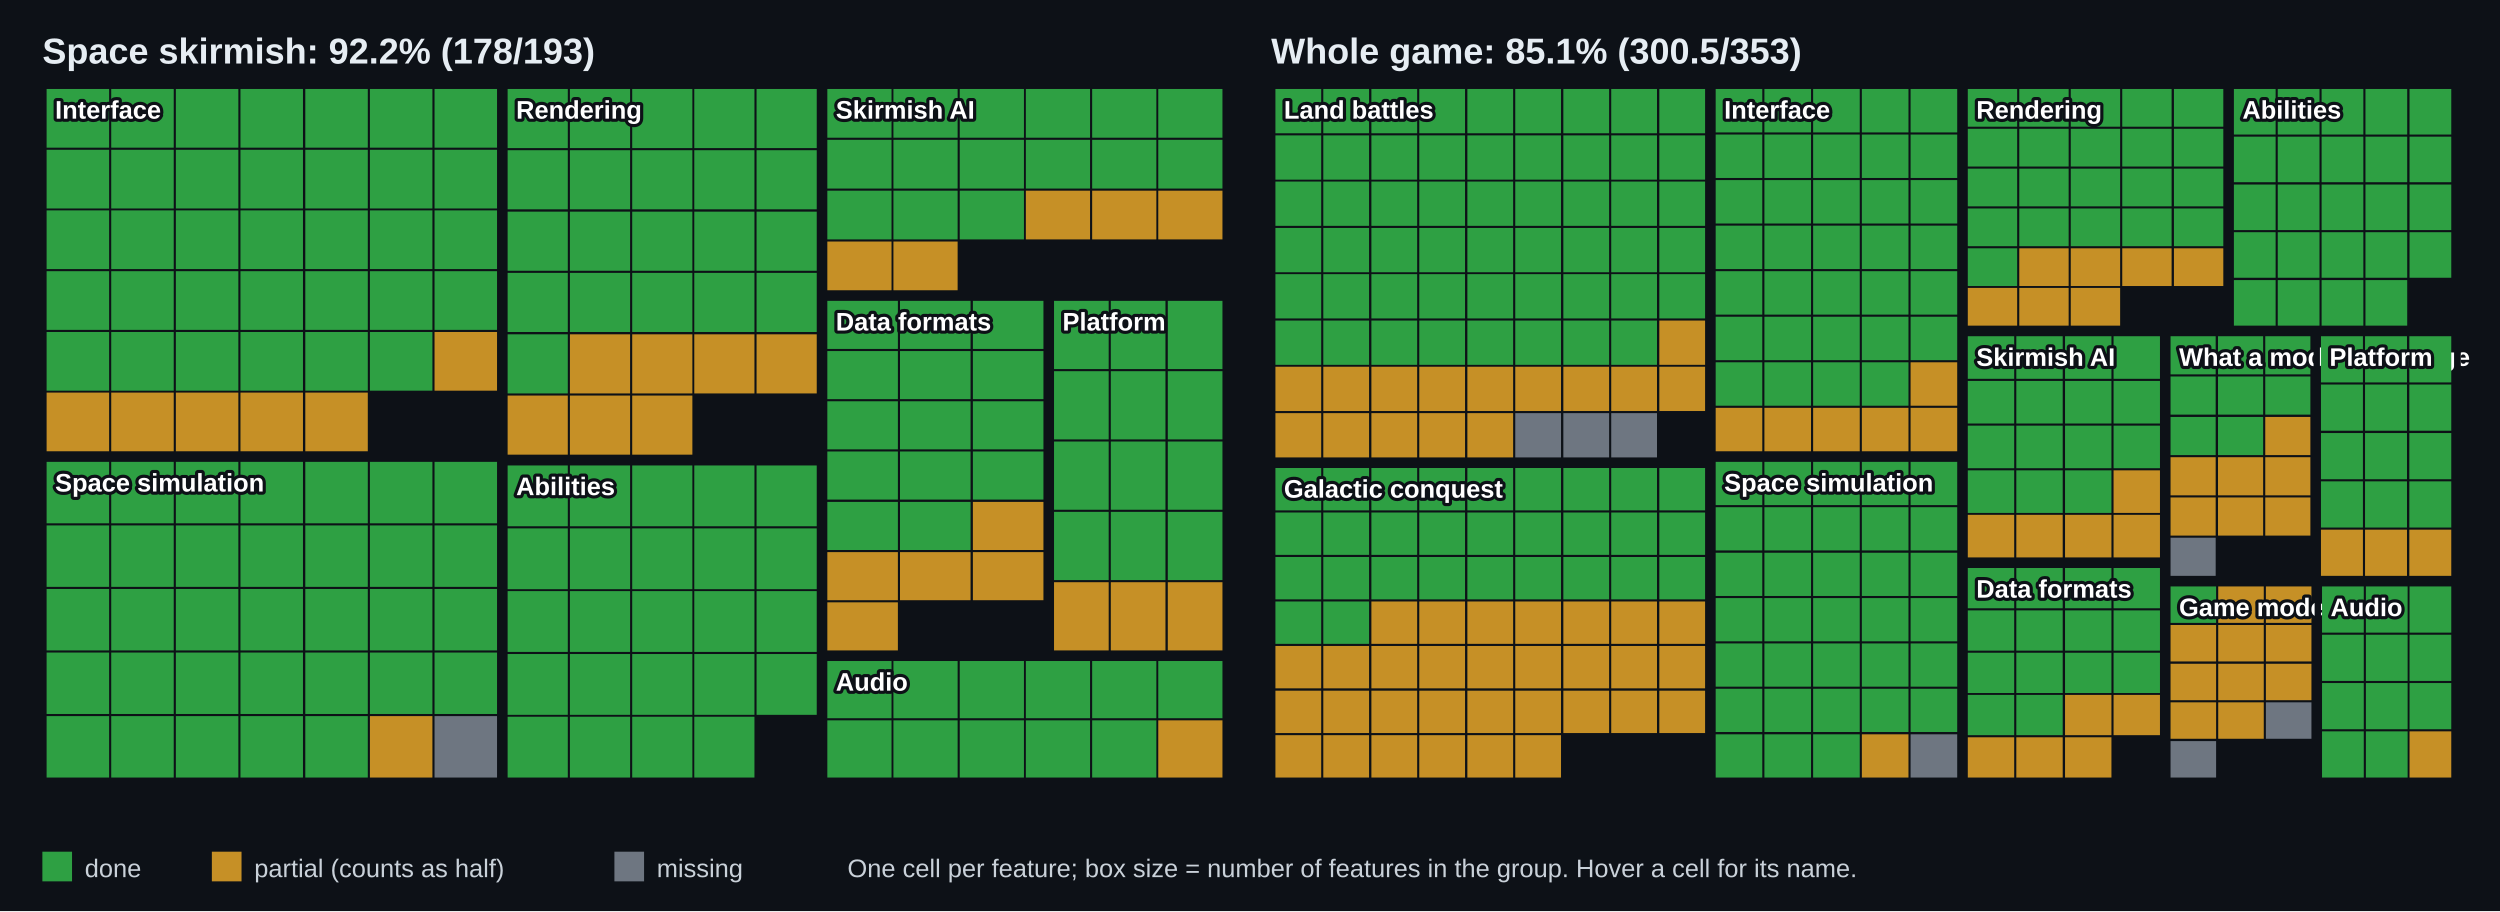
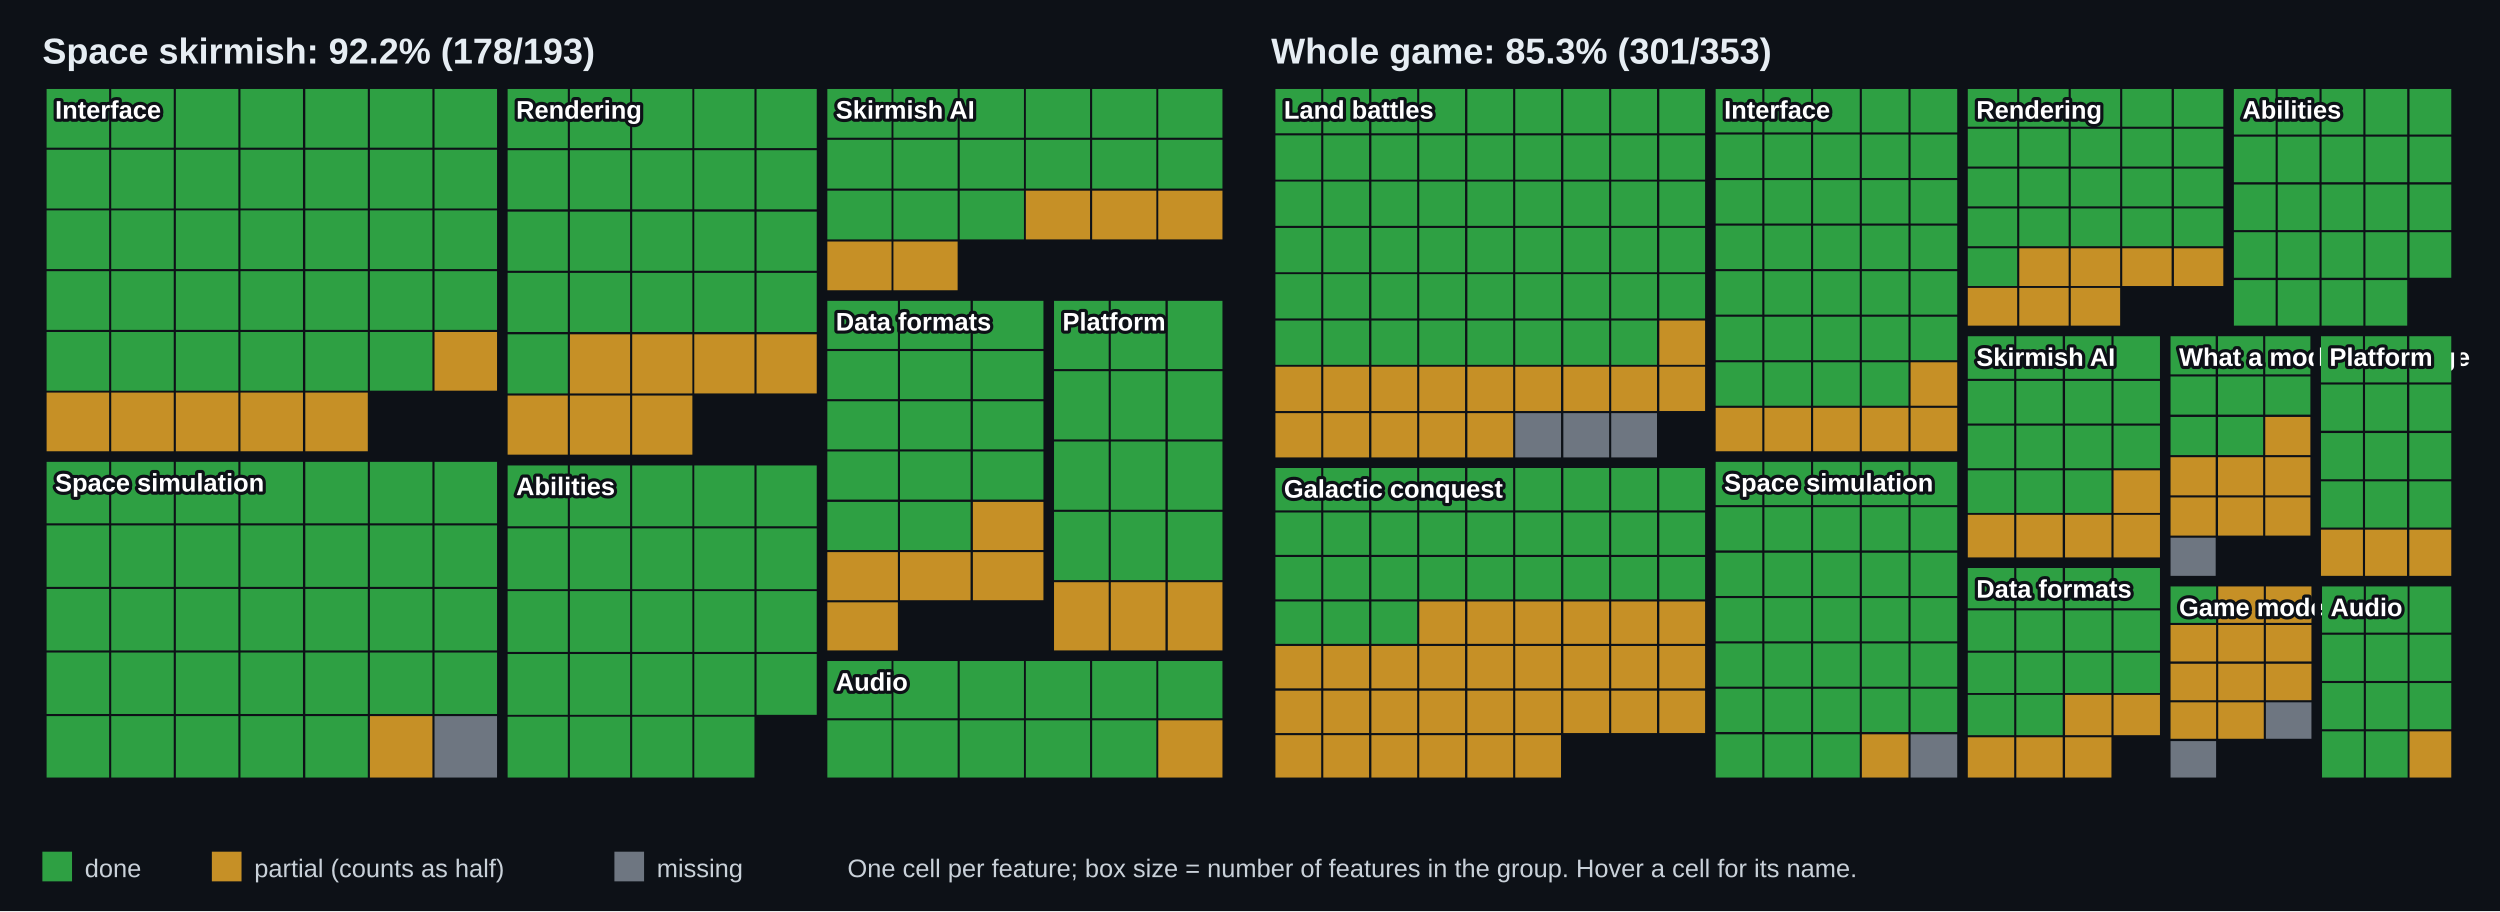
<svg xmlns="http://www.w3.org/2000/svg" viewBox="0 0 1180 430" width="1180" height="430" font-family="Segoe UI, Arial, sans-serif">
  <style>.title{font-size:17px;font-weight:700;fill:#e6edf3}.lab{font-size:12px;font-weight:700;fill:#fff}.lab.bg{stroke:#0d1117;stroke-width:3px;stroke-linejoin:round}.key{font-size:12px;fill:#c9d1d9}</style>
  <rect width="1180" height="430" fill="#0d1117" />
  <text x="20" y="30" class="title">Space skirmish: 92.2% (178/193)</text>
  <rect x="20" y="40" width="560" height="330" fill="#0d1117" />
  <rect x="22.0" y="42.0" width="29.5" height="27.7" fill="#2ea043" />
  <rect x="52.5" y="42.0" width="29.5" height="27.7" fill="#2ea043" />
  <rect x="83.0" y="42.0" width="29.5" height="27.7" fill="#2ea043" />
  <rect x="113.5" y="42.0" width="29.5" height="27.7" fill="#2ea043" />
  <rect x="144.1" y="42.0" width="29.5" height="27.7" fill="#2ea043" />
  <rect x="174.6" y="42.0" width="29.5" height="27.7" fill="#2ea043" />
  <rect x="205.1" y="42.0" width="29.5" height="27.7" fill="#2ea043" />
  <rect x="22.0" y="70.7" width="29.5" height="27.7" fill="#2ea043" />
  <rect x="52.5" y="70.7" width="29.5" height="27.7" fill="#2ea043" />
  <rect x="83.0" y="70.7" width="29.5" height="27.7" fill="#2ea043" />
  <rect x="113.5" y="70.7" width="29.5" height="27.7" fill="#2ea043" />
  <rect x="144.1" y="70.7" width="29.5" height="27.7" fill="#2ea043" />
  <rect x="174.6" y="70.7" width="29.5" height="27.7" fill="#2ea043" />
  <rect x="205.1" y="70.7" width="29.5" height="27.7" fill="#2ea043" />
  <rect x="22.0" y="99.3" width="29.5" height="27.7" fill="#2ea043" />
  <rect x="52.5" y="99.3" width="29.5" height="27.7" fill="#2ea043" />
  <rect x="83.0" y="99.3" width="29.5" height="27.7" fill="#2ea043" />
  <rect x="113.5" y="99.3" width="29.5" height="27.7" fill="#2ea043" />
  <rect x="144.1" y="99.3" width="29.5" height="27.7" fill="#2ea043" />
  <rect x="174.6" y="99.3" width="29.5" height="27.7" fill="#2ea043" />
  <rect x="205.1" y="99.3" width="29.5" height="27.7" fill="#2ea043" />
  <rect x="22.0" y="128.0" width="29.5" height="27.7" fill="#2ea043" />
  <rect x="52.5" y="128.0" width="29.5" height="27.7" fill="#2ea043" />
  <rect x="83.0" y="128.0" width="29.5" height="27.7" fill="#2ea043" />
  <rect x="113.5" y="128.0" width="29.5" height="27.7" fill="#2ea043" />
  <rect x="144.1" y="128.0" width="29.5" height="27.7" fill="#2ea043" />
  <rect x="174.6" y="128.0" width="29.5" height="27.7" fill="#2ea043" />
  <rect x="205.1" y="128.0" width="29.5" height="27.7" fill="#2ea043" />
  <rect x="22.0" y="156.7" width="29.5" height="27.7" fill="#2ea043" />
  <rect x="52.5" y="156.7" width="29.5" height="27.7" fill="#2ea043" />
  <rect x="83.0" y="156.7" width="29.5" height="27.7" fill="#2ea043" />
  <rect x="113.5" y="156.7" width="29.5" height="27.7" fill="#2ea043" />
  <rect x="144.1" y="156.7" width="29.5" height="27.7" fill="#2ea043" />
  <rect x="174.6" y="156.7" width="29.5" height="27.7" fill="#2ea043" />
  <rect x="205.1" y="156.7" width="29.5" height="27.7" fill="#c69026" />
  <rect x="22.0" y="185.3" width="29.5" height="27.7" fill="#c69026" />
  <rect x="52.5" y="185.3" width="29.5" height="27.7" fill="#c69026" />
  <rect x="83.0" y="185.3" width="29.5" height="27.7" fill="#c69026" />
  <rect x="113.5" y="185.3" width="29.5" height="27.7" fill="#c69026" />
  <rect x="144.1" y="185.3" width="29.5" height="27.7" fill="#c69026" />
  <rect x="20.0" y="40.0" width="217.6" height="176.0" fill="none" stroke="#0d1117" stroke-width="3" />
  <text x="26.0" y="56.0" class="lab bg">Interface</text>
  <text x="26.0" y="56.0" class="lab">Interface</text>
  <rect x="22.0" y="218.0" width="29.5" height="29.0" fill="#2ea043" />
  <rect x="52.5" y="218.0" width="29.5" height="29.0" fill="#2ea043" />
  <rect x="83.0" y="218.0" width="29.5" height="29.0" fill="#2ea043" />
  <rect x="113.5" y="218.0" width="29.5" height="29.0" fill="#2ea043" />
  <rect x="144.1" y="218.0" width="29.5" height="29.0" fill="#2ea043" />
  <rect x="174.6" y="218.0" width="29.5" height="29.0" fill="#2ea043" />
  <rect x="205.1" y="218.0" width="29.5" height="29.0" fill="#2ea043" />
  <rect x="22.0" y="248.0" width="29.5" height="29.0" fill="#2ea043" />
  <rect x="52.5" y="248.0" width="29.5" height="29.0" fill="#2ea043" />
  <rect x="83.0" y="248.0" width="29.5" height="29.0" fill="#2ea043" />
  <rect x="113.5" y="248.0" width="29.5" height="29.0" fill="#2ea043" />
  <rect x="144.1" y="248.0" width="29.5" height="29.0" fill="#2ea043" />
  <rect x="174.6" y="248.0" width="29.5" height="29.0" fill="#2ea043" />
  <rect x="205.1" y="248.0" width="29.5" height="29.0" fill="#2ea043" />
  <rect x="22.0" y="278.0" width="29.5" height="29.0" fill="#2ea043" />
  <rect x="52.5" y="278.0" width="29.5" height="29.0" fill="#2ea043" />
  <rect x="83.0" y="278.0" width="29.5" height="29.0" fill="#2ea043" />
  <rect x="113.5" y="278.0" width="29.5" height="29.0" fill="#2ea043" />
  <rect x="144.1" y="278.0" width="29.5" height="29.0" fill="#2ea043" />
  <rect x="174.6" y="278.0" width="29.5" height="29.0" fill="#2ea043" />
  <rect x="205.1" y="278.0" width="29.5" height="29.0" fill="#2ea043" />
  <rect x="22.0" y="308.0" width="29.5" height="29.0" fill="#2ea043" />
  <rect x="52.5" y="308.0" width="29.5" height="29.0" fill="#2ea043" />
  <rect x="83.0" y="308.0" width="29.5" height="29.0" fill="#2ea043" />
  <rect x="113.5" y="308.0" width="29.5" height="29.0" fill="#2ea043" />
  <rect x="144.1" y="308.0" width="29.5" height="29.0" fill="#2ea043" />
  <rect x="174.6" y="308.0" width="29.5" height="29.0" fill="#2ea043" />
  <rect x="205.1" y="308.0" width="29.5" height="29.0" fill="#2ea043" />
  <rect x="22.0" y="338.0" width="29.5" height="29.0" fill="#2ea043" />
  <rect x="52.5" y="338.0" width="29.5" height="29.0" fill="#2ea043" />
  <rect x="83.0" y="338.0" width="29.5" height="29.0" fill="#2ea043" />
  <rect x="113.5" y="338.0" width="29.5" height="29.0" fill="#2ea043" />
  <rect x="144.1" y="338.0" width="29.5" height="29.0" fill="#2ea043" />
  <rect x="174.6" y="338.0" width="29.5" height="29.0" fill="#c69026" />
  <rect x="205.1" y="338.0" width="29.5" height="29.0" fill="#6e7681" />
  <rect x="20.0" y="216.0" width="217.6" height="154.0" fill="none" stroke="#0d1117" stroke-width="3" />
  <text x="26.0" y="232.0" class="lab bg">Space simulation</text>
  <text x="26.0" y="232.0" class="lab">Space simulation</text>
  <rect x="239.6" y="42.0" width="28.4" height="27.9" fill="#2ea043" />
  <rect x="269.0" y="42.0" width="28.4" height="27.9" fill="#2ea043" />
  <rect x="298.4" y="42.0" width="28.4" height="27.9" fill="#2ea043" />
  <rect x="327.7" y="42.0" width="28.4" height="27.9" fill="#2ea043" />
  <rect x="357.1" y="42.0" width="28.4" height="27.9" fill="#2ea043" />
  <rect x="239.6" y="70.9" width="28.4" height="27.9" fill="#2ea043" />
  <rect x="269.0" y="70.9" width="28.4" height="27.9" fill="#2ea043" />
  <rect x="298.4" y="70.9" width="28.4" height="27.9" fill="#2ea043" />
  <rect x="327.7" y="70.9" width="28.4" height="27.9" fill="#2ea043" />
  <rect x="357.1" y="70.9" width="28.4" height="27.9" fill="#2ea043" />
  <rect x="239.6" y="99.9" width="28.4" height="27.9" fill="#2ea043" />
  <rect x="269.0" y="99.9" width="28.4" height="27.9" fill="#2ea043" />
  <rect x="298.4" y="99.9" width="28.4" height="27.9" fill="#2ea043" />
  <rect x="327.7" y="99.9" width="28.4" height="27.9" fill="#2ea043" />
  <rect x="357.1" y="99.9" width="28.4" height="27.9" fill="#2ea043" />
  <rect x="239.6" y="128.8" width="28.4" height="27.9" fill="#2ea043" />
  <rect x="269.0" y="128.8" width="28.4" height="27.9" fill="#2ea043" />
  <rect x="298.4" y="128.8" width="28.4" height="27.9" fill="#2ea043" />
  <rect x="327.7" y="128.8" width="28.4" height="27.9" fill="#2ea043" />
  <rect x="357.1" y="128.8" width="28.4" height="27.9" fill="#2ea043" />
  <rect x="239.6" y="157.8" width="28.4" height="27.9" fill="#2ea043" />
  <rect x="269.0" y="157.8" width="28.4" height="27.9" fill="#c69026" />
  <rect x="298.4" y="157.8" width="28.4" height="27.9" fill="#c69026" />
  <rect x="327.7" y="157.8" width="28.4" height="27.9" fill="#c69026" />
  <rect x="357.1" y="157.8" width="28.4" height="27.9" fill="#c69026" />
  <rect x="239.6" y="186.7" width="28.4" height="27.9" fill="#c69026" />
  <rect x="269.0" y="186.7" width="28.4" height="27.9" fill="#c69026" />
  <rect x="298.4" y="186.7" width="28.4" height="27.9" fill="#c69026" />
  <rect x="237.6" y="40.0" width="150.9" height="177.7" fill="none" stroke="#0d1117" stroke-width="3" />
  <text x="243.6" y="56.0" class="lab bg">Rendering</text>
  <text x="243.6" y="56.0" class="lab">Rendering</text>
  <rect x="239.6" y="219.7" width="28.4" height="28.7" fill="#2ea043" />
  <rect x="269.0" y="219.7" width="28.4" height="28.7" fill="#2ea043" />
  <rect x="298.4" y="219.7" width="28.4" height="28.7" fill="#2ea043" />
  <rect x="327.7" y="219.7" width="28.4" height="28.7" fill="#2ea043" />
  <rect x="357.1" y="219.7" width="28.4" height="28.7" fill="#2ea043" />
  <rect x="239.6" y="249.4" width="28.4" height="28.7" fill="#2ea043" />
  <rect x="269.0" y="249.4" width="28.4" height="28.7" fill="#2ea043" />
  <rect x="298.4" y="249.4" width="28.4" height="28.7" fill="#2ea043" />
  <rect x="327.7" y="249.4" width="28.4" height="28.7" fill="#2ea043" />
  <rect x="357.1" y="249.4" width="28.4" height="28.7" fill="#2ea043" />
  <rect x="239.6" y="279.0" width="28.4" height="28.7" fill="#2ea043" />
  <rect x="269.0" y="279.0" width="28.4" height="28.7" fill="#2ea043" />
  <rect x="298.4" y="279.0" width="28.4" height="28.7" fill="#2ea043" />
  <rect x="327.7" y="279.0" width="28.4" height="28.7" fill="#2ea043" />
  <rect x="357.1" y="279.0" width="28.4" height="28.7" fill="#2ea043" />
  <rect x="239.6" y="308.7" width="28.4" height="28.7" fill="#2ea043" />
  <rect x="269.0" y="308.7" width="28.4" height="28.7" fill="#2ea043" />
  <rect x="298.4" y="308.7" width="28.4" height="28.7" fill="#2ea043" />
  <rect x="327.7" y="308.7" width="28.4" height="28.7" fill="#2ea043" />
  <rect x="357.1" y="308.7" width="28.4" height="28.7" fill="#2ea043" />
  <rect x="239.6" y="338.3" width="28.4" height="28.7" fill="#2ea043" />
  <rect x="269.0" y="338.3" width="28.4" height="28.7" fill="#2ea043" />
  <rect x="298.4" y="338.3" width="28.4" height="28.7" fill="#2ea043" />
  <rect x="327.7" y="338.3" width="28.4" height="28.7" fill="#2ea043" />
  <rect x="237.6" y="217.7" width="150.9" height="152.3" fill="none" stroke="#0d1117" stroke-width="3" />
  <text x="243.6" y="233.7" class="lab bg">Abilities</text>
  <text x="243.6" y="233.7" class="lab">Abilities</text>
  <rect x="390.5" y="42.0" width="30.3" height="23.0" fill="#2ea043" />
  <rect x="421.7" y="42.0" width="30.3" height="23.0" fill="#2ea043" />
  <rect x="453.0" y="42.0" width="30.3" height="23.0" fill="#2ea043" />
  <rect x="484.2" y="42.0" width="30.3" height="23.0" fill="#2ea043" />
  <rect x="515.5" y="42.0" width="30.3" height="23.0" fill="#2ea043" />
  <rect x="546.7" y="42.0" width="30.3" height="23.0" fill="#2ea043" />
  <rect x="390.5" y="66.0" width="30.3" height="23.0" fill="#2ea043" />
  <rect x="421.7" y="66.0" width="30.3" height="23.0" fill="#2ea043" />
  <rect x="453.0" y="66.0" width="30.3" height="23.0" fill="#2ea043" />
  <rect x="484.2" y="66.0" width="30.3" height="23.0" fill="#2ea043" />
  <rect x="515.5" y="66.0" width="30.3" height="23.0" fill="#2ea043" />
  <rect x="546.7" y="66.0" width="30.3" height="23.0" fill="#2ea043" />
  <rect x="390.5" y="90.0" width="30.3" height="23.0" fill="#2ea043" />
  <rect x="421.7" y="90.0" width="30.3" height="23.0" fill="#2ea043" />
  <rect x="453.0" y="90.0" width="30.3" height="23.0" fill="#2ea043" />
  <rect x="484.2" y="90.0" width="30.3" height="23.0" fill="#c69026" />
  <rect x="515.5" y="90.0" width="30.3" height="23.0" fill="#c69026" />
  <rect x="546.7" y="90.0" width="30.3" height="23.0" fill="#c69026" />
  <rect x="390.5" y="114.0" width="30.3" height="23.0" fill="#c69026" />
  <rect x="421.7" y="114.0" width="30.3" height="23.0" fill="#c69026" />
  <rect x="388.5" y="40.0" width="191.5" height="100.0" fill="none" stroke="#0d1117" stroke-width="3" />
  <text x="394.5" y="56.0" class="lab bg">Skirmish AI</text>
  <text x="394.5" y="56.0" class="lab">Skirmish AI</text>
  <rect x="390.5" y="142.0" width="33.3" height="22.7" fill="#2ea043" />
  <rect x="424.8" y="142.0" width="33.3" height="22.7" fill="#2ea043" />
  <rect x="459.2" y="142.0" width="33.3" height="22.7" fill="#2ea043" />
  <rect x="390.5" y="165.7" width="33.3" height="22.7" fill="#2ea043" />
  <rect x="424.8" y="165.7" width="33.3" height="22.7" fill="#2ea043" />
  <rect x="459.2" y="165.7" width="33.3" height="22.7" fill="#2ea043" />
  <rect x="390.5" y="189.4" width="33.3" height="22.7" fill="#2ea043" />
  <rect x="424.8" y="189.4" width="33.3" height="22.7" fill="#2ea043" />
  <rect x="459.2" y="189.4" width="33.3" height="22.7" fill="#2ea043" />
  <rect x="390.5" y="213.1" width="33.3" height="22.7" fill="#2ea043" />
  <rect x="424.8" y="213.1" width="33.3" height="22.7" fill="#2ea043" />
  <rect x="459.2" y="213.1" width="33.3" height="22.7" fill="#2ea043" />
  <rect x="390.5" y="236.9" width="33.3" height="22.7" fill="#2ea043" />
  <rect x="424.8" y="236.9" width="33.3" height="22.7" fill="#2ea043" />
  <rect x="459.2" y="236.9" width="33.3" height="22.7" fill="#c69026" />
  <rect x="390.5" y="260.6" width="33.3" height="22.7" fill="#c69026" />
  <rect x="424.8" y="260.6" width="33.3" height="22.7" fill="#c69026" />
  <rect x="459.2" y="260.6" width="33.3" height="22.7" fill="#c69026" />
  <rect x="390.5" y="284.3" width="33.3" height="22.7" fill="#c69026" />
  <rect x="388.5" y="140.0" width="107.0" height="170.0" fill="none" stroke="#0d1117" stroke-width="3" />
  <text x="394.5" y="156.0" class="lab bg">Data formats</text>
  <text x="394.5" y="156.0" class="lab">Data formats</text>
  <rect x="497.5" y="142.0" width="25.8" height="32.2" fill="#2ea043" />
  <rect x="524.3" y="142.0" width="25.8" height="32.2" fill="#2ea043" />
  <rect x="551.2" y="142.0" width="25.8" height="32.2" fill="#2ea043" />
  <rect x="497.5" y="175.2" width="25.8" height="32.2" fill="#2ea043" />
  <rect x="524.3" y="175.2" width="25.8" height="32.2" fill="#2ea043" />
  <rect x="551.2" y="175.2" width="25.8" height="32.2" fill="#2ea043" />
  <rect x="497.5" y="208.4" width="25.8" height="32.2" fill="#2ea043" />
  <rect x="524.3" y="208.4" width="25.8" height="32.2" fill="#2ea043" />
  <rect x="551.2" y="208.4" width="25.8" height="32.2" fill="#2ea043" />
  <rect x="497.5" y="241.6" width="25.8" height="32.2" fill="#2ea043" />
  <rect x="524.3" y="241.6" width="25.8" height="32.2" fill="#2ea043" />
  <rect x="551.2" y="241.6" width="25.8" height="32.2" fill="#2ea043" />
  <rect x="497.5" y="274.8" width="25.8" height="32.2" fill="#c69026" />
  <rect x="524.3" y="274.8" width="25.8" height="32.2" fill="#c69026" />
  <rect x="551.2" y="274.8" width="25.8" height="32.2" fill="#c69026" />
  <rect x="495.5" y="140.0" width="84.5" height="170.0" fill="none" stroke="#0d1117" stroke-width="3" />
  <text x="501.5" y="156.0" class="lab bg">Platform</text>
  <text x="501.5" y="156.0" class="lab">Platform</text>
  <rect x="390.5" y="312.0" width="30.3" height="27.0" fill="#2ea043" />
  <rect x="421.7" y="312.0" width="30.3" height="27.0" fill="#2ea043" />
  <rect x="453.0" y="312.0" width="30.3" height="27.0" fill="#2ea043" />
  <rect x="484.2" y="312.0" width="30.3" height="27.0" fill="#2ea043" />
  <rect x="515.5" y="312.0" width="30.3" height="27.0" fill="#2ea043" />
  <rect x="546.7" y="312.0" width="30.3" height="27.0" fill="#2ea043" />
  <rect x="390.5" y="340.0" width="30.3" height="27.0" fill="#2ea043" />
  <rect x="421.7" y="340.0" width="30.3" height="27.0" fill="#2ea043" />
  <rect x="453.0" y="340.0" width="30.3" height="27.0" fill="#2ea043" />
  <rect x="484.2" y="340.0" width="30.3" height="27.0" fill="#2ea043" />
  <rect x="515.5" y="340.0" width="30.3" height="27.0" fill="#2ea043" />
  <rect x="546.7" y="340.0" width="30.3" height="27.0" fill="#c69026" />
  <rect x="388.5" y="310.0" width="191.5" height="60.0" fill="none" stroke="#0d1117" stroke-width="3" />
  <text x="394.5" y="326.0" class="lab bg">Audio</text>
  <text x="394.5" y="326.0" class="lab">Audio</text>
-   <text x="600" y="30" class="title">Whole game: 85.1% (300.5/353)</text>
+   <text x="600" y="30" class="title">Whole game: 85.3% (301/353)</text>
  <rect x="600" y="40" width="560" height="330" fill="#0d1117" />
  <rect x="602.0" y="42.0" width="21.6" height="20.9" fill="#2ea043" />
  <rect x="624.6" y="42.0" width="21.6" height="20.9" fill="#2ea043" />
  <rect x="647.3" y="42.0" width="21.6" height="20.9" fill="#2ea043" />
  <rect x="669.9" y="42.0" width="21.6" height="20.9" fill="#2ea043" />
  <rect x="692.6" y="42.0" width="21.6" height="20.9" fill="#2ea043" />
  <rect x="715.2" y="42.0" width="21.6" height="20.9" fill="#2ea043" />
  <rect x="737.9" y="42.0" width="21.6" height="20.9" fill="#2ea043" />
  <rect x="760.5" y="42.0" width="21.6" height="20.9" fill="#2ea043" />
  <rect x="783.2" y="42.0" width="21.6" height="20.9" fill="#2ea043" />
  <rect x="602.0" y="63.9" width="21.6" height="20.9" fill="#2ea043" />
  <rect x="624.6" y="63.9" width="21.6" height="20.9" fill="#2ea043" />
  <rect x="647.3" y="63.9" width="21.6" height="20.9" fill="#2ea043" />
  <rect x="669.9" y="63.9" width="21.6" height="20.9" fill="#2ea043" />
  <rect x="692.6" y="63.9" width="21.6" height="20.9" fill="#2ea043" />
  <rect x="715.2" y="63.9" width="21.6" height="20.9" fill="#2ea043" />
  <rect x="737.9" y="63.9" width="21.6" height="20.9" fill="#2ea043" />
  <rect x="760.5" y="63.9" width="21.6" height="20.9" fill="#2ea043" />
  <rect x="783.2" y="63.9" width="21.6" height="20.9" fill="#2ea043" />
  <rect x="602.0" y="85.7" width="21.6" height="20.9" fill="#2ea043" />
  <rect x="624.6" y="85.7" width="21.6" height="20.9" fill="#2ea043" />
  <rect x="647.3" y="85.7" width="21.6" height="20.9" fill="#2ea043" />
  <rect x="669.9" y="85.7" width="21.6" height="20.9" fill="#2ea043" />
  <rect x="692.6" y="85.7" width="21.6" height="20.9" fill="#2ea043" />
  <rect x="715.2" y="85.7" width="21.6" height="20.9" fill="#2ea043" />
  <rect x="737.9" y="85.7" width="21.6" height="20.9" fill="#2ea043" />
  <rect x="760.5" y="85.7" width="21.6" height="20.9" fill="#2ea043" />
  <rect x="783.2" y="85.7" width="21.6" height="20.9" fill="#2ea043" />
  <rect x="602.0" y="107.6" width="21.6" height="20.9" fill="#2ea043" />
  <rect x="624.6" y="107.6" width="21.6" height="20.9" fill="#2ea043" />
  <rect x="647.3" y="107.6" width="21.6" height="20.9" fill="#2ea043" />
  <rect x="669.9" y="107.6" width="21.6" height="20.9" fill="#2ea043" />
  <rect x="692.6" y="107.6" width="21.6" height="20.9" fill="#2ea043" />
  <rect x="715.2" y="107.6" width="21.6" height="20.9" fill="#2ea043" />
  <rect x="737.9" y="107.6" width="21.6" height="20.9" fill="#2ea043" />
  <rect x="760.5" y="107.6" width="21.6" height="20.9" fill="#2ea043" />
  <rect x="783.2" y="107.6" width="21.6" height="20.9" fill="#2ea043" />
  <rect x="602.0" y="129.4" width="21.6" height="20.9" fill="#2ea043" />
  <rect x="624.6" y="129.4" width="21.6" height="20.9" fill="#2ea043" />
  <rect x="647.3" y="129.4" width="21.6" height="20.9" fill="#2ea043" />
  <rect x="669.9" y="129.4" width="21.6" height="20.9" fill="#2ea043" />
  <rect x="692.6" y="129.4" width="21.6" height="20.9" fill="#2ea043" />
  <rect x="715.2" y="129.4" width="21.6" height="20.9" fill="#2ea043" />
  <rect x="737.9" y="129.4" width="21.6" height="20.9" fill="#2ea043" />
  <rect x="760.5" y="129.4" width="21.6" height="20.9" fill="#2ea043" />
  <rect x="783.2" y="129.4" width="21.6" height="20.9" fill="#2ea043" />
  <rect x="602.0" y="151.3" width="21.6" height="20.9" fill="#2ea043" />
  <rect x="624.6" y="151.3" width="21.6" height="20.9" fill="#2ea043" />
  <rect x="647.3" y="151.3" width="21.6" height="20.9" fill="#2ea043" />
  <rect x="669.9" y="151.3" width="21.6" height="20.9" fill="#2ea043" />
  <rect x="692.6" y="151.3" width="21.6" height="20.9" fill="#2ea043" />
  <rect x="715.2" y="151.3" width="21.6" height="20.9" fill="#2ea043" />
  <rect x="737.9" y="151.3" width="21.6" height="20.9" fill="#2ea043" />
  <rect x="760.5" y="151.3" width="21.6" height="20.9" fill="#2ea043" />
  <rect x="783.2" y="151.3" width="21.6" height="20.9" fill="#c69026" />
  <rect x="602.0" y="173.1" width="21.6" height="20.9" fill="#c69026" />
  <rect x="624.6" y="173.1" width="21.6" height="20.9" fill="#c69026" />
  <rect x="647.3" y="173.1" width="21.6" height="20.9" fill="#c69026" />
  <rect x="669.9" y="173.1" width="21.6" height="20.9" fill="#c69026" />
  <rect x="692.6" y="173.1" width="21.6" height="20.9" fill="#c69026" />
  <rect x="715.2" y="173.1" width="21.6" height="20.9" fill="#c69026" />
  <rect x="737.9" y="173.1" width="21.6" height="20.9" fill="#c69026" />
  <rect x="760.5" y="173.1" width="21.6" height="20.9" fill="#c69026" />
  <rect x="783.2" y="173.1" width="21.6" height="20.9" fill="#c69026" />
  <rect x="602.0" y="195.0" width="21.6" height="20.9" fill="#c69026" />
  <rect x="624.6" y="195.0" width="21.6" height="20.9" fill="#c69026" />
  <rect x="647.3" y="195.0" width="21.6" height="20.9" fill="#c69026" />
  <rect x="669.9" y="195.0" width="21.6" height="20.9" fill="#c69026" />
  <rect x="692.6" y="195.0" width="21.6" height="20.9" fill="#c69026" />
  <rect x="715.2" y="195.0" width="21.6" height="20.9" fill="#6e7681" />
  <rect x="737.9" y="195.0" width="21.6" height="20.9" fill="#6e7681" />
  <rect x="760.5" y="195.0" width="21.6" height="20.9" fill="#6e7681" />
  <rect x="600.0" y="40.0" width="207.8" height="178.9" fill="none" stroke="#0d1117" stroke-width="3" />
  <text x="606.0" y="56.0" class="lab bg">Land battles</text>
  <text x="606.0" y="56.0" class="lab">Land battles</text>
  <rect x="602.0" y="220.9" width="21.6" height="20.0" fill="#2ea043" />
  <rect x="624.6" y="220.9" width="21.6" height="20.0" fill="#2ea043" />
  <rect x="647.3" y="220.9" width="21.6" height="20.0" fill="#2ea043" />
  <rect x="669.9" y="220.9" width="21.6" height="20.0" fill="#2ea043" />
  <rect x="692.6" y="220.9" width="21.6" height="20.0" fill="#2ea043" />
  <rect x="715.2" y="220.9" width="21.6" height="20.0" fill="#2ea043" />
  <rect x="737.9" y="220.9" width="21.6" height="20.0" fill="#2ea043" />
  <rect x="760.5" y="220.9" width="21.6" height="20.0" fill="#2ea043" />
  <rect x="783.2" y="220.9" width="21.6" height="20.0" fill="#2ea043" />
  <rect x="602.0" y="241.9" width="21.6" height="20.0" fill="#2ea043" />
  <rect x="624.6" y="241.9" width="21.6" height="20.0" fill="#2ea043" />
  <rect x="647.3" y="241.9" width="21.6" height="20.0" fill="#2ea043" />
  <rect x="669.9" y="241.9" width="21.6" height="20.0" fill="#2ea043" />
  <rect x="692.6" y="241.9" width="21.6" height="20.0" fill="#2ea043" />
  <rect x="715.2" y="241.9" width="21.6" height="20.0" fill="#2ea043" />
  <rect x="737.9" y="241.9" width="21.6" height="20.0" fill="#2ea043" />
  <rect x="760.5" y="241.9" width="21.6" height="20.0" fill="#2ea043" />
  <rect x="783.2" y="241.9" width="21.6" height="20.0" fill="#2ea043" />
  <rect x="602.0" y="262.9" width="21.6" height="20.0" fill="#2ea043" />
  <rect x="624.6" y="262.9" width="21.6" height="20.0" fill="#2ea043" />
  <rect x="647.3" y="262.9" width="21.6" height="20.0" fill="#2ea043" />
  <rect x="669.9" y="262.9" width="21.6" height="20.0" fill="#2ea043" />
  <rect x="692.6" y="262.9" width="21.6" height="20.0" fill="#2ea043" />
  <rect x="715.2" y="262.9" width="21.6" height="20.0" fill="#2ea043" />
  <rect x="737.9" y="262.9" width="21.6" height="20.0" fill="#2ea043" />
  <rect x="760.5" y="262.9" width="21.6" height="20.0" fill="#2ea043" />
  <rect x="783.2" y="262.9" width="21.6" height="20.0" fill="#2ea043" />
  <rect x="602.0" y="283.9" width="21.6" height="20.0" fill="#2ea043" />
  <rect x="624.6" y="283.9" width="21.6" height="20.0" fill="#2ea043" />
-   <rect x="647.3" y="283.9" width="21.6" height="20.0" fill="#c69026" />
+   <rect x="647.3" y="283.9" width="21.6" height="20.0" fill="#2ea043" />
  <rect x="669.9" y="283.9" width="21.6" height="20.0" fill="#c69026" />
  <rect x="692.6" y="283.9" width="21.6" height="20.0" fill="#c69026" />
  <rect x="715.2" y="283.9" width="21.6" height="20.0" fill="#c69026" />
  <rect x="737.9" y="283.9" width="21.6" height="20.0" fill="#c69026" />
  <rect x="760.5" y="283.9" width="21.6" height="20.0" fill="#c69026" />
  <rect x="783.2" y="283.9" width="21.6" height="20.0" fill="#c69026" />
  <rect x="602.0" y="304.9" width="21.6" height="20.0" fill="#c69026" />
  <rect x="624.6" y="304.9" width="21.6" height="20.0" fill="#c69026" />
  <rect x="647.3" y="304.9" width="21.6" height="20.0" fill="#c69026" />
  <rect x="669.9" y="304.9" width="21.6" height="20.0" fill="#c69026" />
  <rect x="692.6" y="304.9" width="21.6" height="20.0" fill="#c69026" />
  <rect x="715.2" y="304.9" width="21.6" height="20.0" fill="#c69026" />
  <rect x="737.9" y="304.9" width="21.6" height="20.0" fill="#c69026" />
  <rect x="760.5" y="304.9" width="21.6" height="20.0" fill="#c69026" />
  <rect x="783.2" y="304.9" width="21.6" height="20.0" fill="#c69026" />
  <rect x="602.0" y="326.0" width="21.6" height="20.0" fill="#c69026" />
  <rect x="624.6" y="326.0" width="21.6" height="20.0" fill="#c69026" />
  <rect x="647.3" y="326.0" width="21.6" height="20.0" fill="#c69026" />
  <rect x="669.9" y="326.0" width="21.6" height="20.0" fill="#c69026" />
  <rect x="692.6" y="326.0" width="21.6" height="20.0" fill="#c69026" />
  <rect x="715.2" y="326.0" width="21.6" height="20.0" fill="#c69026" />
  <rect x="737.9" y="326.0" width="21.6" height="20.0" fill="#c69026" />
  <rect x="760.5" y="326.0" width="21.6" height="20.0" fill="#c69026" />
  <rect x="783.2" y="326.0" width="21.6" height="20.0" fill="#c69026" />
  <rect x="602.0" y="347.0" width="21.6" height="20.0" fill="#c69026" />
  <rect x="624.6" y="347.0" width="21.6" height="20.0" fill="#c69026" />
  <rect x="647.3" y="347.0" width="21.6" height="20.0" fill="#c69026" />
  <rect x="669.9" y="347.0" width="21.6" height="20.0" fill="#c69026" />
  <rect x="692.6" y="347.0" width="21.6" height="20.0" fill="#c69026" />
  <rect x="715.2" y="347.0" width="21.6" height="20.0" fill="#c69026" />
  <rect x="600.0" y="218.9" width="207.8" height="151.1" fill="none" stroke="#0d1117" stroke-width="3" />
  <text x="606.0" y="234.9" class="lab bg">Galactic conquest</text>
  <text x="606.0" y="234.9" class="lab">Galactic conquest</text>
  <rect x="809.8" y="42.0" width="22.0" height="20.5" fill="#2ea043" />
  <rect x="832.8" y="42.0" width="22.0" height="20.5" fill="#2ea043" />
  <rect x="855.8" y="42.0" width="22.0" height="20.5" fill="#2ea043" />
  <rect x="878.8" y="42.0" width="22.0" height="20.5" fill="#2ea043" />
  <rect x="901.8" y="42.0" width="22.0" height="20.5" fill="#2ea043" />
  <rect x="809.8" y="63.5" width="22.0" height="20.5" fill="#2ea043" />
  <rect x="832.8" y="63.5" width="22.0" height="20.5" fill="#2ea043" />
  <rect x="855.8" y="63.5" width="22.0" height="20.5" fill="#2ea043" />
  <rect x="878.8" y="63.5" width="22.0" height="20.5" fill="#2ea043" />
  <rect x="901.8" y="63.5" width="22.0" height="20.5" fill="#2ea043" />
  <rect x="809.8" y="85.0" width="22.0" height="20.5" fill="#2ea043" />
  <rect x="832.8" y="85.0" width="22.0" height="20.5" fill="#2ea043" />
  <rect x="855.8" y="85.0" width="22.0" height="20.5" fill="#2ea043" />
  <rect x="878.8" y="85.0" width="22.0" height="20.5" fill="#2ea043" />
  <rect x="901.8" y="85.0" width="22.0" height="20.5" fill="#2ea043" />
  <rect x="809.8" y="106.5" width="22.0" height="20.5" fill="#2ea043" />
  <rect x="832.8" y="106.5" width="22.0" height="20.5" fill="#2ea043" />
  <rect x="855.8" y="106.5" width="22.0" height="20.5" fill="#2ea043" />
  <rect x="878.8" y="106.5" width="22.0" height="20.5" fill="#2ea043" />
  <rect x="901.8" y="106.5" width="22.0" height="20.5" fill="#2ea043" />
  <rect x="809.8" y="128.0" width="22.0" height="20.5" fill="#2ea043" />
  <rect x="832.8" y="128.0" width="22.0" height="20.5" fill="#2ea043" />
  <rect x="855.8" y="128.0" width="22.0" height="20.5" fill="#2ea043" />
  <rect x="878.8" y="128.0" width="22.0" height="20.5" fill="#2ea043" />
  <rect x="901.8" y="128.0" width="22.0" height="20.5" fill="#2ea043" />
  <rect x="809.8" y="149.5" width="22.0" height="20.5" fill="#2ea043" />
  <rect x="832.8" y="149.5" width="22.0" height="20.5" fill="#2ea043" />
  <rect x="855.8" y="149.5" width="22.0" height="20.5" fill="#2ea043" />
  <rect x="878.8" y="149.5" width="22.0" height="20.5" fill="#2ea043" />
  <rect x="901.8" y="149.5" width="22.0" height="20.5" fill="#2ea043" />
  <rect x="809.8" y="171.0" width="22.0" height="20.5" fill="#2ea043" />
  <rect x="832.8" y="171.0" width="22.0" height="20.5" fill="#2ea043" />
  <rect x="855.8" y="171.0" width="22.0" height="20.5" fill="#2ea043" />
  <rect x="878.8" y="171.0" width="22.0" height="20.5" fill="#2ea043" />
  <rect x="901.8" y="171.0" width="22.0" height="20.5" fill="#c69026" />
  <rect x="809.8" y="192.5" width="22.0" height="20.5" fill="#c69026" />
  <rect x="832.8" y="192.5" width="22.0" height="20.5" fill="#c69026" />
  <rect x="855.8" y="192.5" width="22.0" height="20.5" fill="#c69026" />
  <rect x="878.8" y="192.5" width="22.0" height="20.5" fill="#c69026" />
  <rect x="901.8" y="192.5" width="22.0" height="20.5" fill="#c69026" />
  <rect x="807.8" y="40.0" width="119.0" height="176.0" fill="none" stroke="#0d1117" stroke-width="3" />
  <text x="813.8" y="56.0" class="lab bg">Interface</text>
  <text x="813.8" y="56.0" class="lab">Interface</text>
  <rect x="809.8" y="218.0" width="22.0" height="20.4" fill="#2ea043" />
  <rect x="832.8" y="218.0" width="22.0" height="20.4" fill="#2ea043" />
  <rect x="855.8" y="218.0" width="22.0" height="20.4" fill="#2ea043" />
  <rect x="878.8" y="218.0" width="22.0" height="20.4" fill="#2ea043" />
  <rect x="901.8" y="218.0" width="22.0" height="20.4" fill="#2ea043" />
  <rect x="809.8" y="239.4" width="22.0" height="20.4" fill="#2ea043" />
  <rect x="832.8" y="239.4" width="22.0" height="20.4" fill="#2ea043" />
  <rect x="855.8" y="239.4" width="22.0" height="20.4" fill="#2ea043" />
  <rect x="878.8" y="239.4" width="22.0" height="20.4" fill="#2ea043" />
  <rect x="901.8" y="239.4" width="22.0" height="20.4" fill="#2ea043" />
  <rect x="809.8" y="260.9" width="22.0" height="20.4" fill="#2ea043" />
  <rect x="832.8" y="260.9" width="22.0" height="20.4" fill="#2ea043" />
  <rect x="855.8" y="260.9" width="22.0" height="20.4" fill="#2ea043" />
  <rect x="878.8" y="260.9" width="22.0" height="20.4" fill="#2ea043" />
  <rect x="901.8" y="260.9" width="22.0" height="20.4" fill="#2ea043" />
  <rect x="809.8" y="282.3" width="22.0" height="20.4" fill="#2ea043" />
  <rect x="832.8" y="282.3" width="22.0" height="20.4" fill="#2ea043" />
  <rect x="855.8" y="282.3" width="22.0" height="20.4" fill="#2ea043" />
  <rect x="878.8" y="282.3" width="22.0" height="20.4" fill="#2ea043" />
  <rect x="901.8" y="282.3" width="22.0" height="20.4" fill="#2ea043" />
  <rect x="809.8" y="303.7" width="22.0" height="20.4" fill="#2ea043" />
  <rect x="832.8" y="303.7" width="22.0" height="20.4" fill="#2ea043" />
  <rect x="855.8" y="303.7" width="22.0" height="20.4" fill="#2ea043" />
  <rect x="878.8" y="303.7" width="22.0" height="20.4" fill="#2ea043" />
  <rect x="901.8" y="303.7" width="22.0" height="20.4" fill="#2ea043" />
  <rect x="809.8" y="325.1" width="22.0" height="20.4" fill="#2ea043" />
  <rect x="832.8" y="325.1" width="22.0" height="20.4" fill="#2ea043" />
  <rect x="855.8" y="325.1" width="22.0" height="20.4" fill="#2ea043" />
  <rect x="878.8" y="325.1" width="22.0" height="20.4" fill="#2ea043" />
  <rect x="901.8" y="325.1" width="22.0" height="20.4" fill="#2ea043" />
  <rect x="809.8" y="346.6" width="22.0" height="20.4" fill="#2ea043" />
  <rect x="832.8" y="346.6" width="22.0" height="20.4" fill="#2ea043" />
  <rect x="855.8" y="346.6" width="22.0" height="20.4" fill="#2ea043" />
  <rect x="878.8" y="346.6" width="22.0" height="20.4" fill="#c69026" />
  <rect x="901.8" y="346.6" width="22.0" height="20.4" fill="#6e7681" />
  <rect x="807.8" y="216.0" width="119.0" height="154.0" fill="none" stroke="#0d1117" stroke-width="3" />
  <text x="813.8" y="232.0" class="lab bg">Space simulation</text>
  <text x="813.8" y="232.0" class="lab">Space simulation</text>
  <rect x="928.8" y="42.0" width="23.3" height="17.8" fill="#2ea043" />
  <rect x="953.1" y="42.0" width="23.3" height="17.8" fill="#2ea043" />
  <rect x="977.4" y="42.0" width="23.3" height="17.8" fill="#2ea043" />
  <rect x="1001.7" y="42.0" width="23.3" height="17.8" fill="#2ea043" />
  <rect x="1026.1" y="42.0" width="23.3" height="17.8" fill="#2ea043" />
  <rect x="928.8" y="60.8" width="23.3" height="17.8" fill="#2ea043" />
  <rect x="953.1" y="60.8" width="23.3" height="17.8" fill="#2ea043" />
  <rect x="977.4" y="60.8" width="23.3" height="17.8" fill="#2ea043" />
  <rect x="1001.7" y="60.8" width="23.3" height="17.8" fill="#2ea043" />
  <rect x="1026.1" y="60.8" width="23.3" height="17.8" fill="#2ea043" />
  <rect x="928.8" y="79.6" width="23.3" height="17.8" fill="#2ea043" />
  <rect x="953.1" y="79.6" width="23.3" height="17.8" fill="#2ea043" />
  <rect x="977.4" y="79.6" width="23.3" height="17.8" fill="#2ea043" />
  <rect x="1001.7" y="79.6" width="23.3" height="17.8" fill="#2ea043" />
  <rect x="1026.1" y="79.6" width="23.3" height="17.8" fill="#2ea043" />
  <rect x="928.8" y="98.4" width="23.3" height="17.8" fill="#2ea043" />
  <rect x="953.1" y="98.4" width="23.3" height="17.8" fill="#2ea043" />
  <rect x="977.4" y="98.4" width="23.3" height="17.8" fill="#2ea043" />
  <rect x="1001.7" y="98.4" width="23.3" height="17.8" fill="#2ea043" />
  <rect x="1026.1" y="98.4" width="23.3" height="17.8" fill="#2ea043" />
  <rect x="928.8" y="117.2" width="23.3" height="17.8" fill="#2ea043" />
  <rect x="953.1" y="117.2" width="23.3" height="17.8" fill="#c69026" />
  <rect x="977.4" y="117.2" width="23.3" height="17.8" fill="#c69026" />
  <rect x="1001.7" y="117.2" width="23.3" height="17.8" fill="#c69026" />
  <rect x="1026.1" y="117.2" width="23.3" height="17.8" fill="#c69026" />
  <rect x="928.8" y="135.9" width="23.3" height="17.8" fill="#c69026" />
  <rect x="953.1" y="135.9" width="23.3" height="17.8" fill="#c69026" />
  <rect x="977.4" y="135.9" width="23.3" height="17.8" fill="#c69026" />
  <rect x="926.8" y="40.0" width="125.6" height="116.7" fill="none" stroke="#0d1117" stroke-width="3" />
  <text x="932.8" y="56.0" class="lab bg">Rendering</text>
  <text x="932.8" y="56.0" class="lab">Rendering</text>
  <rect x="1054.4" y="42.0" width="19.7" height="21.5" fill="#2ea043" />
  <rect x="1075.1" y="42.0" width="19.7" height="21.5" fill="#2ea043" />
  <rect x="1095.8" y="42.0" width="19.7" height="21.5" fill="#2ea043" />
  <rect x="1116.5" y="42.0" width="19.7" height="21.5" fill="#2ea043" />
  <rect x="1137.3" y="42.0" width="19.7" height="21.5" fill="#2ea043" />
  <rect x="1054.4" y="64.5" width="19.7" height="21.5" fill="#2ea043" />
  <rect x="1075.1" y="64.5" width="19.7" height="21.5" fill="#2ea043" />
  <rect x="1095.8" y="64.5" width="19.7" height="21.5" fill="#2ea043" />
  <rect x="1116.5" y="64.5" width="19.7" height="21.5" fill="#2ea043" />
  <rect x="1137.3" y="64.5" width="19.7" height="21.5" fill="#2ea043" />
  <rect x="1054.4" y="87.1" width="19.7" height="21.5" fill="#2ea043" />
  <rect x="1075.1" y="87.1" width="19.7" height="21.5" fill="#2ea043" />
  <rect x="1095.8" y="87.1" width="19.7" height="21.5" fill="#2ea043" />
  <rect x="1116.5" y="87.1" width="19.7" height="21.5" fill="#2ea043" />
  <rect x="1137.3" y="87.1" width="19.7" height="21.5" fill="#2ea043" />
  <rect x="1054.4" y="109.6" width="19.7" height="21.5" fill="#2ea043" />
  <rect x="1075.1" y="109.6" width="19.7" height="21.5" fill="#2ea043" />
  <rect x="1095.8" y="109.6" width="19.7" height="21.5" fill="#2ea043" />
  <rect x="1116.5" y="109.6" width="19.7" height="21.5" fill="#2ea043" />
  <rect x="1137.3" y="109.6" width="19.7" height="21.5" fill="#2ea043" />
  <rect x="1054.4" y="132.2" width="19.7" height="21.5" fill="#2ea043" />
  <rect x="1075.1" y="132.2" width="19.7" height="21.5" fill="#2ea043" />
  <rect x="1095.8" y="132.2" width="19.7" height="21.5" fill="#2ea043" />
  <rect x="1116.5" y="132.2" width="19.7" height="21.5" fill="#2ea043" />
  <rect x="1052.4" y="40.0" width="107.6" height="116.7" fill="none" stroke="#0d1117" stroke-width="3" />
  <text x="1058.4" y="56.0" class="lab bg">Abilities</text>
  <text x="1058.4" y="56.0" class="lab">Abilities</text>
  <rect x="928.8" y="158.7" width="21.9" height="20.1" fill="#2ea043" />
  <rect x="951.7" y="158.7" width="21.9" height="20.1" fill="#2ea043" />
  <rect x="974.7" y="158.7" width="21.9" height="20.1" fill="#2ea043" />
  <rect x="997.6" y="158.7" width="21.9" height="20.1" fill="#2ea043" />
  <rect x="928.8" y="179.8" width="21.9" height="20.1" fill="#2ea043" />
  <rect x="951.7" y="179.8" width="21.9" height="20.1" fill="#2ea043" />
  <rect x="974.7" y="179.8" width="21.9" height="20.1" fill="#2ea043" />
  <rect x="997.6" y="179.8" width="21.9" height="20.1" fill="#2ea043" />
  <rect x="928.8" y="200.9" width="21.9" height="20.1" fill="#2ea043" />
  <rect x="951.7" y="200.9" width="21.9" height="20.1" fill="#2ea043" />
  <rect x="974.7" y="200.9" width="21.9" height="20.1" fill="#2ea043" />
  <rect x="997.6" y="200.9" width="21.9" height="20.1" fill="#2ea043" />
  <rect x="928.8" y="222.0" width="21.9" height="20.1" fill="#2ea043" />
  <rect x="951.7" y="222.0" width="21.9" height="20.1" fill="#2ea043" />
  <rect x="974.7" y="222.0" width="21.9" height="20.1" fill="#2ea043" />
  <rect x="997.6" y="222.0" width="21.9" height="20.1" fill="#c69026" />
  <rect x="928.8" y="243.0" width="21.9" height="20.1" fill="#c69026" />
  <rect x="951.7" y="243.0" width="21.9" height="20.1" fill="#c69026" />
  <rect x="974.7" y="243.0" width="21.9" height="20.1" fill="#c69026" />
  <rect x="997.6" y="243.0" width="21.9" height="20.1" fill="#c69026" />
  <rect x="926.8" y="156.7" width="95.7" height="109.4" fill="none" stroke="#0d1117" stroke-width="3" />
  <text x="932.8" y="172.7" class="lab bg">Skirmish AI</text>
  <text x="932.8" y="172.7" class="lab">Skirmish AI</text>
  <rect x="928.8" y="268.1" width="21.9" height="19.0" fill="#2ea043" />
  <rect x="951.7" y="268.1" width="21.9" height="19.0" fill="#2ea043" />
  <rect x="974.7" y="268.1" width="21.9" height="19.0" fill="#2ea043" />
  <rect x="997.6" y="268.1" width="21.9" height="19.0" fill="#2ea043" />
  <rect x="928.8" y="288.1" width="21.9" height="19.0" fill="#2ea043" />
  <rect x="951.7" y="288.1" width="21.9" height="19.0" fill="#2ea043" />
  <rect x="974.7" y="288.1" width="21.9" height="19.0" fill="#2ea043" />
  <rect x="997.6" y="288.1" width="21.9" height="19.0" fill="#2ea043" />
  <rect x="928.8" y="308.1" width="21.9" height="19.0" fill="#2ea043" />
  <rect x="951.7" y="308.1" width="21.9" height="19.0" fill="#2ea043" />
  <rect x="974.7" y="308.1" width="21.9" height="19.0" fill="#2ea043" />
  <rect x="997.6" y="308.1" width="21.9" height="19.0" fill="#2ea043" />
  <rect x="928.8" y="328.0" width="21.9" height="19.0" fill="#2ea043" />
  <rect x="951.7" y="328.0" width="21.9" height="19.0" fill="#2ea043" />
  <rect x="974.7" y="328.0" width="21.9" height="19.0" fill="#c69026" />
  <rect x="997.6" y="328.0" width="21.9" height="19.0" fill="#c69026" />
  <rect x="928.8" y="348.0" width="21.9" height="19.0" fill="#c69026" />
  <rect x="951.7" y="348.0" width="21.9" height="19.0" fill="#c69026" />
  <rect x="974.7" y="348.0" width="21.9" height="19.0" fill="#c69026" />
  <rect x="926.8" y="266.1" width="95.7" height="103.9" fill="none" stroke="#0d1117" stroke-width="3" />
  <text x="932.8" y="282.1" class="lab bg">Data formats</text>
  <text x="932.8" y="282.1" class="lab">Data formats</text>
  <rect x="1024.5" y="158.7" width="21.3" height="18.0" fill="#2ea043" />
  <rect x="1046.9" y="158.7" width="21.3" height="18.0" fill="#2ea043" />
  <rect x="1069.2" y="158.7" width="21.3" height="18.0" fill="#2ea043" />
  <rect x="1024.5" y="177.7" width="21.3" height="18.0" fill="#2ea043" />
  <rect x="1046.9" y="177.7" width="21.3" height="18.0" fill="#2ea043" />
  <rect x="1069.2" y="177.7" width="21.3" height="18.0" fill="#2ea043" />
  <rect x="1024.5" y="196.8" width="21.3" height="18.0" fill="#2ea043" />
  <rect x="1046.9" y="196.8" width="21.3" height="18.0" fill="#2ea043" />
  <rect x="1069.2" y="196.8" width="21.3" height="18.0" fill="#c69026" />
  <rect x="1024.5" y="215.8" width="21.3" height="18.0" fill="#c69026" />
  <rect x="1046.9" y="215.8" width="21.3" height="18.0" fill="#c69026" />
  <rect x="1069.2" y="215.8" width="21.3" height="18.0" fill="#c69026" />
  <rect x="1024.5" y="234.8" width="21.3" height="18.0" fill="#c69026" />
  <rect x="1046.9" y="234.8" width="21.3" height="18.0" fill="#c69026" />
  <rect x="1069.2" y="234.8" width="21.3" height="18.0" fill="#c69026" />
  <rect x="1024.5" y="253.8" width="21.3" height="18.0" fill="#6e7681" />
  <rect x="1022.5" y="156.7" width="71.0" height="118.1" fill="none" stroke="#0d1117" stroke-width="3" />
  <text x="1028.5" y="172.7" class="lab bg">What a mod can change</text>
  <text x="1028.5" y="172.7" class="lab">What a mod can change</text>
  <rect x="1095.5" y="158.7" width="19.8" height="21.8" fill="#2ea043" />
  <rect x="1116.3" y="158.7" width="19.8" height="21.8" fill="#2ea043" />
  <rect x="1137.2" y="158.7" width="19.8" height="21.8" fill="#2ea043" />
  <rect x="1095.5" y="181.5" width="19.8" height="21.8" fill="#2ea043" />
  <rect x="1116.3" y="181.5" width="19.8" height="21.8" fill="#2ea043" />
  <rect x="1137.2" y="181.5" width="19.8" height="21.8" fill="#2ea043" />
  <rect x="1095.5" y="204.4" width="19.8" height="21.8" fill="#2ea043" />
  <rect x="1116.3" y="204.4" width="19.8" height="21.8" fill="#2ea043" />
  <rect x="1137.2" y="204.4" width="19.8" height="21.8" fill="#2ea043" />
  <rect x="1095.5" y="227.2" width="19.8" height="21.8" fill="#2ea043" />
  <rect x="1116.3" y="227.2" width="19.8" height="21.8" fill="#2ea043" />
  <rect x="1137.2" y="227.2" width="19.8" height="21.8" fill="#2ea043" />
  <rect x="1095.5" y="250.0" width="19.8" height="21.8" fill="#c69026" />
  <rect x="1116.3" y="250.0" width="19.8" height="21.8" fill="#c69026" />
  <rect x="1137.2" y="250.0" width="19.8" height="21.8" fill="#c69026" />
  <rect x="1093.5" y="156.7" width="66.5" height="118.1" fill="none" stroke="#0d1117" stroke-width="3" />
  <text x="1099.5" y="172.7" class="lab bg">Platform</text>
  <text x="1099.5" y="172.7" class="lab">Platform</text>
  <rect x="1024.5" y="276.8" width="21.5" height="17.2" fill="#2ea043" />
  <rect x="1047.0" y="276.8" width="21.5" height="17.2" fill="#c69026" />
  <rect x="1069.5" y="276.8" width="21.5" height="17.2" fill="#c69026" />
  <rect x="1024.5" y="295.0" width="21.5" height="17.2" fill="#c69026" />
  <rect x="1047.0" y="295.0" width="21.5" height="17.2" fill="#c69026" />
  <rect x="1069.5" y="295.0" width="21.5" height="17.2" fill="#c69026" />
  <rect x="1024.5" y="313.3" width="21.5" height="17.2" fill="#c69026" />
  <rect x="1047.0" y="313.3" width="21.5" height="17.2" fill="#c69026" />
  <rect x="1069.5" y="313.3" width="21.5" height="17.2" fill="#c69026" />
  <rect x="1024.5" y="331.5" width="21.5" height="17.2" fill="#c69026" />
  <rect x="1047.0" y="331.5" width="21.5" height="17.2" fill="#c69026" />
  <rect x="1069.5" y="331.5" width="21.5" height="17.2" fill="#6e7681" />
  <rect x="1024.5" y="349.8" width="21.5" height="17.2" fill="#6e7681" />
  <rect x="1022.5" y="274.8" width="71.5" height="95.2" fill="none" stroke="#0d1117" stroke-width="3" />
  <text x="1028.5" y="290.8" class="lab bg">Game modes</text>
  <text x="1028.5" y="290.8" class="lab">Game modes</text>
  <rect x="1096.0" y="276.8" width="19.7" height="21.8" fill="#2ea043" />
  <rect x="1116.7" y="276.8" width="19.7" height="21.8" fill="#2ea043" />
  <rect x="1137.3" y="276.8" width="19.7" height="21.8" fill="#2ea043" />
  <rect x="1096.0" y="299.6" width="19.7" height="21.8" fill="#2ea043" />
  <rect x="1116.7" y="299.6" width="19.7" height="21.8" fill="#2ea043" />
  <rect x="1137.3" y="299.6" width="19.7" height="21.8" fill="#2ea043" />
  <rect x="1096.0" y="322.4" width="19.7" height="21.8" fill="#2ea043" />
  <rect x="1116.7" y="322.4" width="19.7" height="21.8" fill="#2ea043" />
  <rect x="1137.3" y="322.4" width="19.7" height="21.8" fill="#2ea043" />
  <rect x="1096.0" y="345.2" width="19.7" height="21.8" fill="#2ea043" />
  <rect x="1116.7" y="345.2" width="19.7" height="21.8" fill="#2ea043" />
  <rect x="1137.3" y="345.2" width="19.7" height="21.8" fill="#c69026" />
  <rect x="1094.0" y="274.8" width="66.0" height="95.2" fill="none" stroke="#0d1117" stroke-width="3" />
  <text x="1100.0" y="290.8" class="lab bg">Audio</text>
  <text x="1100.0" y="290.8" class="lab">Audio</text>
  <g transform="translate(20 402)">
    <rect width="14" height="14" fill="#2ea043" />
    <text x="20" y="12" class="key">done</text>
    <rect x="80" width="14" height="14" fill="#c69026" />
    <text x="100" y="12" class="key">partial (counts as half)</text>
    <rect x="270" width="14" height="14" fill="#6e7681" />
    <text x="290" y="12" class="key">missing</text>
    <text x="380" y="12" class="key">One cell per feature; box size = number of features in the group. Hover a cell for its name.</text>
  </g>
</svg>
